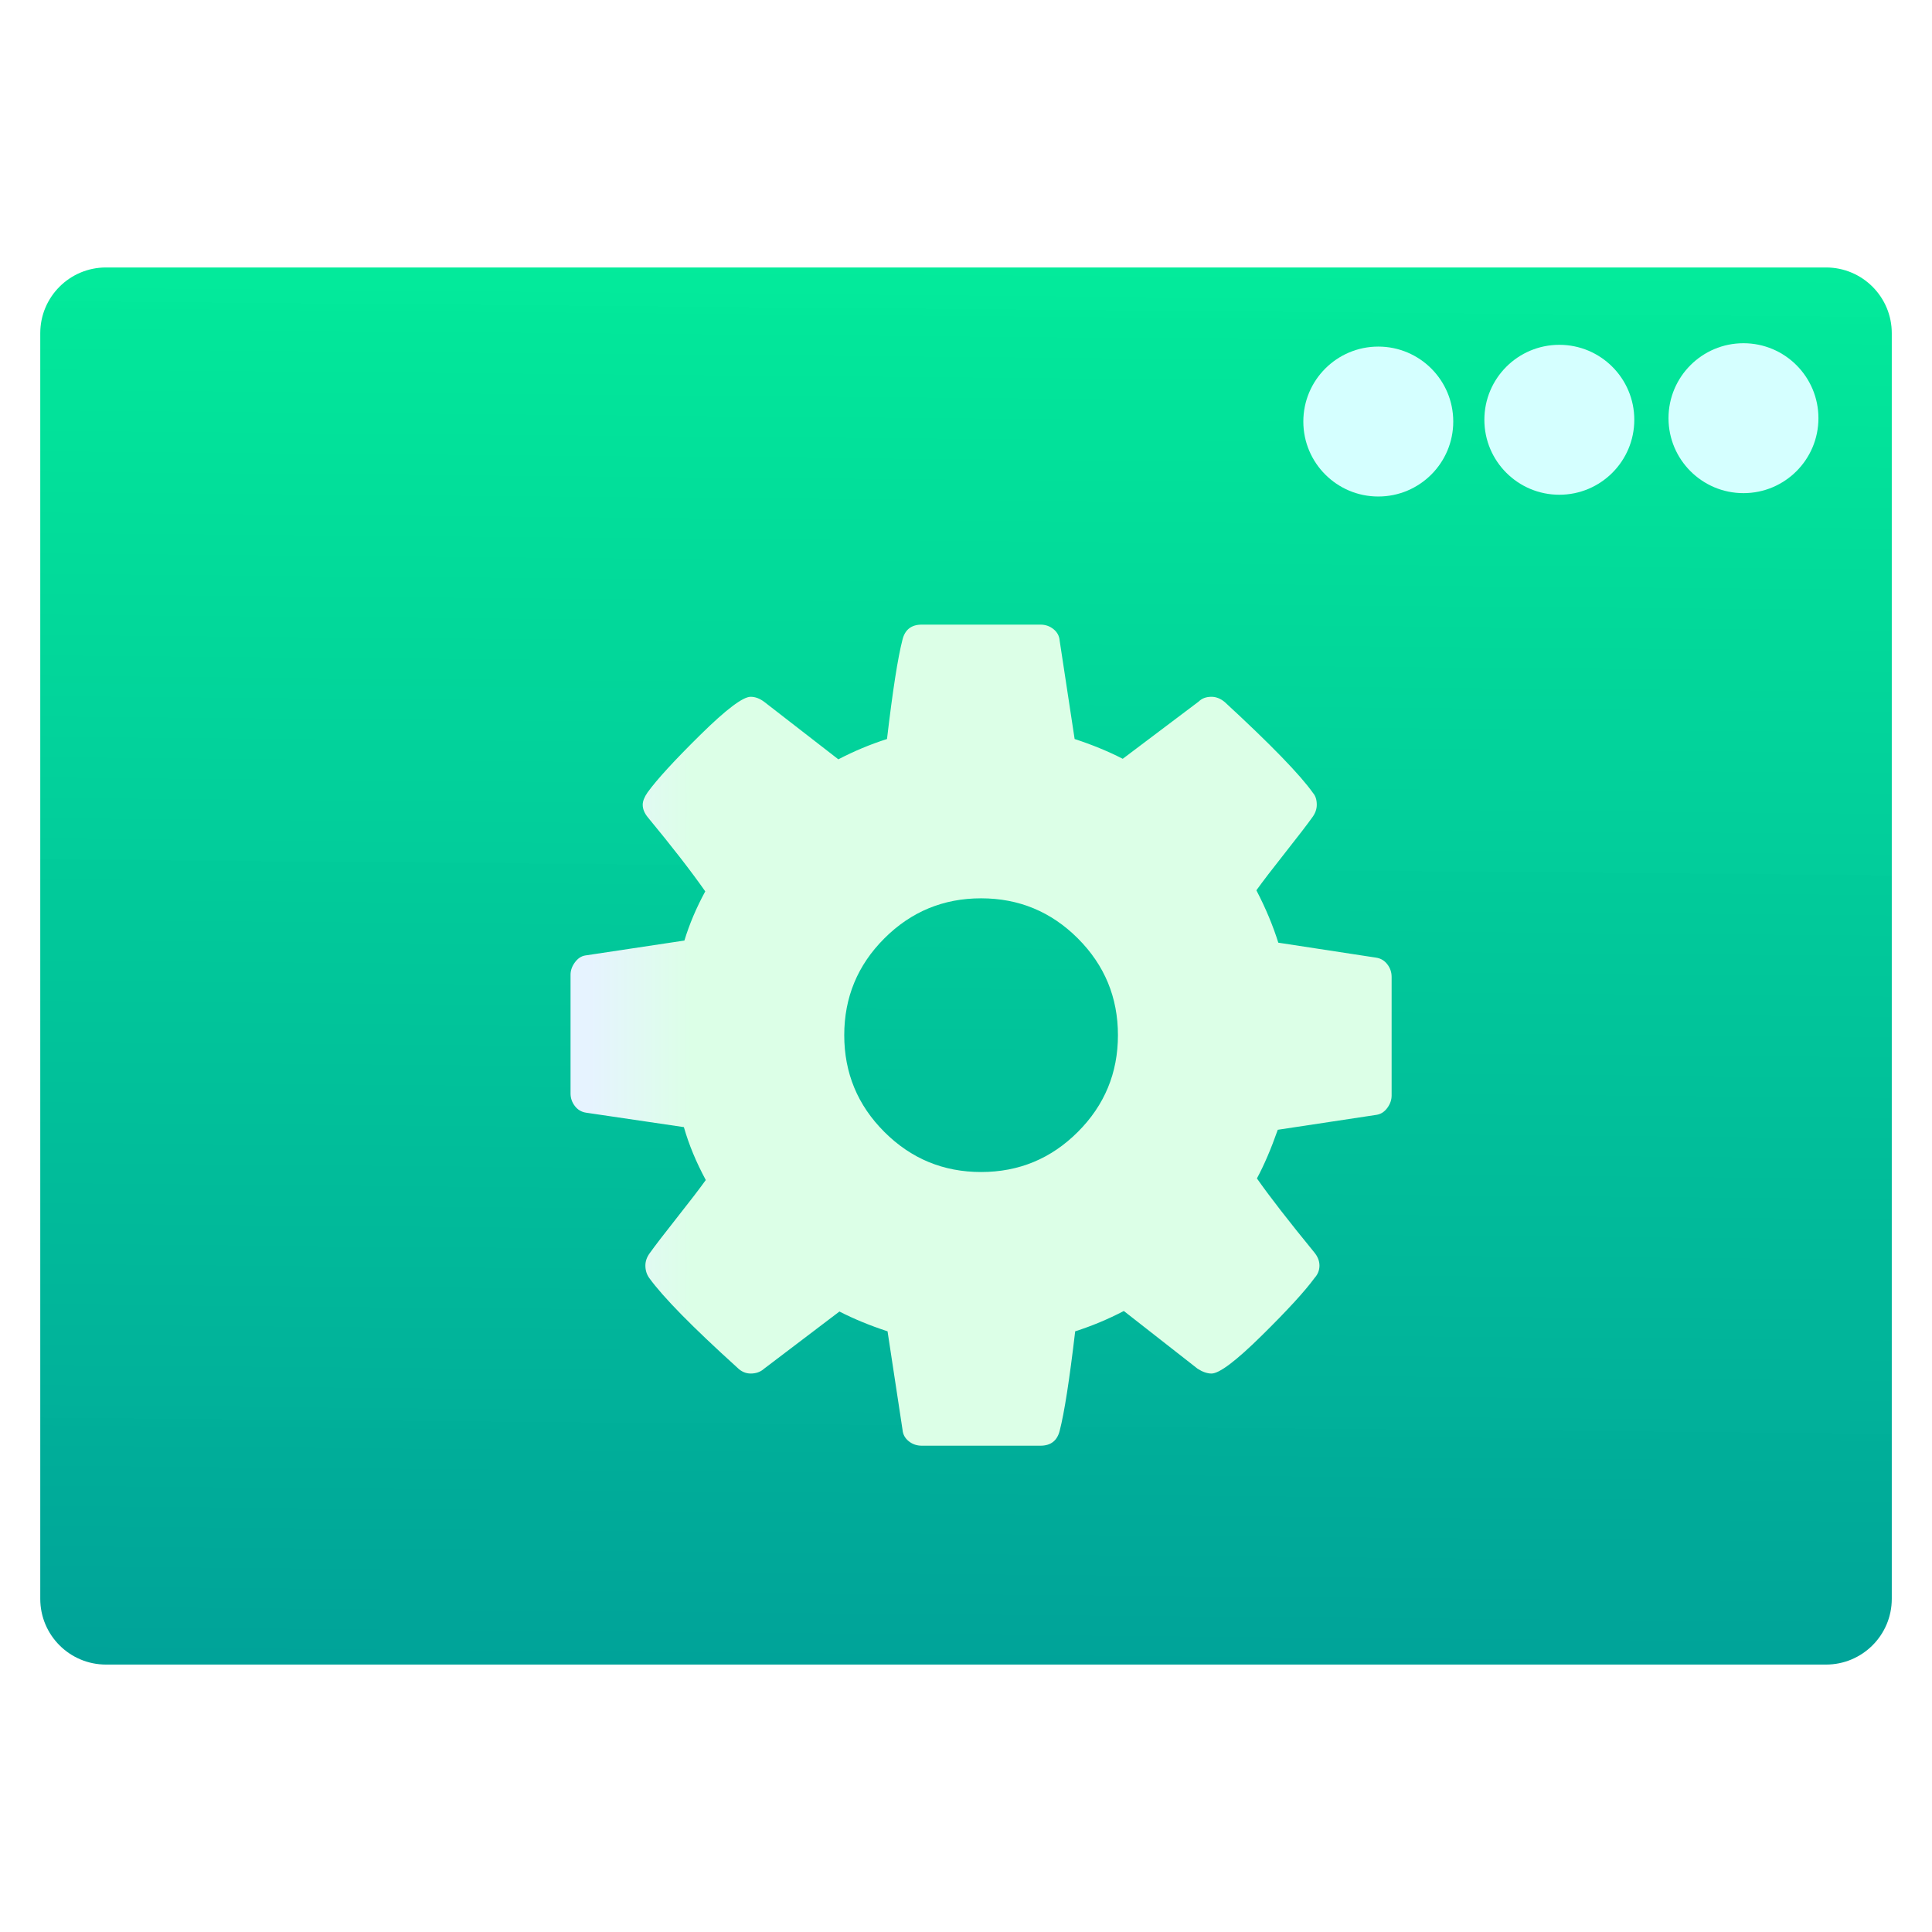
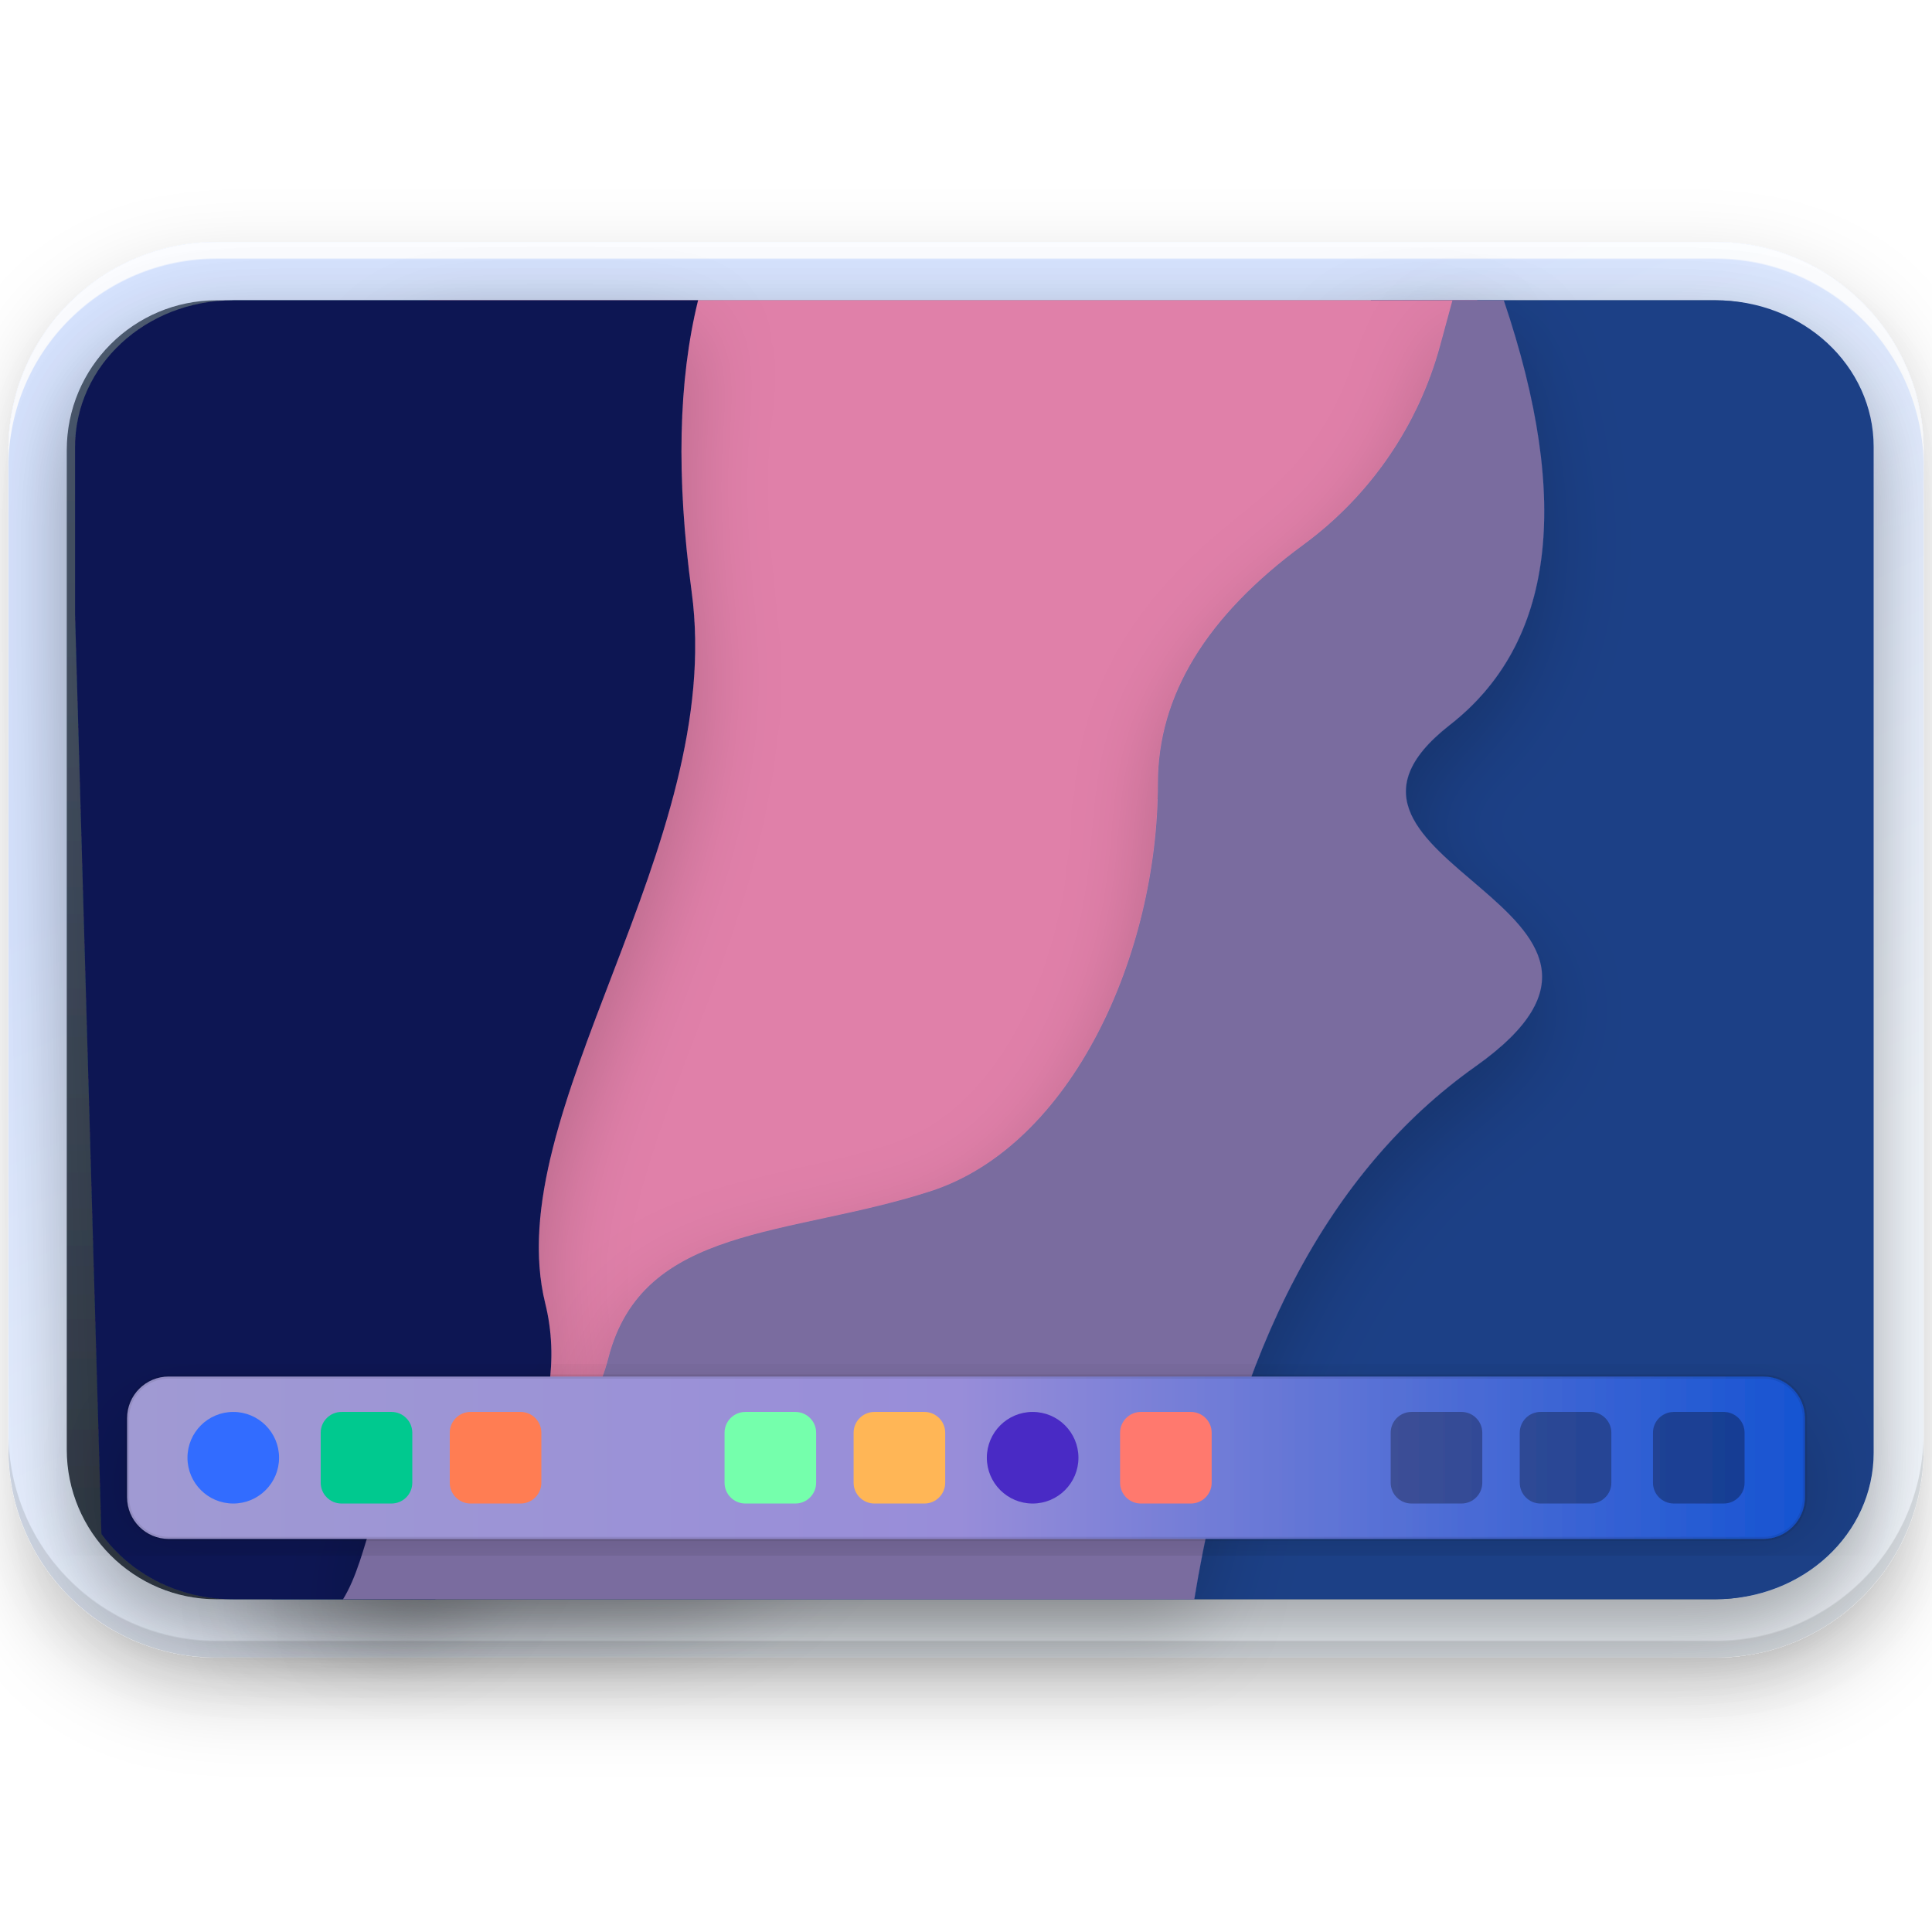
- <svg xmlns="http://www.w3.org/2000/svg" xmlns:ns2="http://www.openswatchbook.org/uri/2009/osb" xmlns:xlink="http://www.w3.org/1999/xlink" width="48" height="48" id="svg5453" version="1.1">
-   <defs id="defs5455">
-     <linearGradient gradientTransform="matrix(1.052333,0,0,1.027613,-72.56772,-8.693152)" gradientUnits="userSpaceOnUse" y2="501.232" x2="409.939" y1="542.798" x1="409.571" id="linearGradient4222" xlink:href="#linearGradient4288-0" />
-     <linearGradient ns2:paint="gradient" id="linearGradient4207">
-       <stop id="stop3371" offset="0" style="stop-color:#3498db;stop-opacity:1;" />
-       <stop id="stop3373" offset="1" style="stop-color:#3498db;stop-opacity:0;" />
+ <svg xmlns="http://www.w3.org/2000/svg" width="64" height="64" version="1.1" id="svg17">
+   <defs id="defs7">
+     <linearGradient id="a" x1="7.937" x2="7.937" y1="15.081" y2="1.852" gradientTransform="scale(3.7796)" gradientUnits="userSpaceOnUse">
+       <stop stop-color="#1560ff" offset="0" id="stop2" />
+       <stop stop-color="#15afff" offset="1" id="stop4" />
    </linearGradient>
-     <linearGradient xlink:href="#linearGradient5733" id="linearGradient5769" x1="3.147" y1="1041.495" x2="18.772" y2="1041.495" gradientUnits="userSpaceOnUse" />
-     <linearGradient id="linearGradient5733">
-       <stop id="stop5735" offset="0" style="stop-color:#e6f3ff;stop-opacity:1" />
-       <stop id="stop5737" offset="1" style="stop-color:#dcffe7;stop-opacity:1" />
+     <linearGradient id="computer-h" x1="156.6" x2="297.8" y1="89.709" y2="305.76" gradientTransform="matrix(1.1632,0,0,0.85973,26,61)" gradientUnits="userSpaceOnUse">
+       <stop stop-color="#D7E4FF" offset="0" id="stop1308" />
+       <stop stop-color="#F4F9FF" offset="1" id="stop1310" />
    </linearGradient>
-     <linearGradient id="linearGradient4288-0">
-       <stop id="stop4290-7" offset="0" style="stop-color:#00a199;stop-opacity:1" />
-       <stop id="stop4292-0" offset="1" style="stop-color:#00f89a;stop-opacity:0.988" />
+     <filter id="computer-a" x="-0.16" y="-0.077" width="1.321" height="1.18">
+       <feOffset dy="8" in="SourceAlpha" result="shadowOffsetOuter1" id="feOffset1265" />
+       <feGaussianBlur in="shadowOffsetOuter1" result="shadowBlurOuter1" stdDeviation="10" id="feGaussianBlur1267" />
+       <feComposite in="shadowBlurOuter1" in2="SourceAlpha" operator="out" result="shadowBlurOuter1" id="feComposite1269" />
+       <feColorMatrix in="shadowBlurOuter1" result="shadowMatrixOuter1" values="0 0 0 0 0   0 0 0 0 0   0 0 0 0 0  0 0 0 0.2 0" id="feColorMatrix1271" />
+       <feMerge id="feMerge1277">
+         <feMergeNode in="shadowMatrixOuter1" id="feMergeNode1273" />
+         <feMergeNode in="SourceGraphic" id="feMergeNode1275" />
+       </feMerge>
+     </filter>
+     <filter id="computer-j" x="0" y="-0.012" width="1" height="1.024">
+       <feOffset dy="-4" in="SourceAlpha" result="shadowOffsetInner1" id="feOffset1314" />
+       <feComposite in="shadowOffsetInner1" in2="SourceAlpha" k2="-1" k3="1" operator="arithmetic" result="shadowInnerInner1" id="feComposite1316" k1="0" k4="0" />
+       <feColorMatrix in="shadowInnerInner1" result="shadowMatrixInner1" values="0 0 0 0 0   0 0 0 0 0   0 0 0 0 0  0 0 0 0.12 0" id="feColorMatrix1318" />
+       <feOffset dy="4" in="SourceAlpha" result="shadowOffsetInner2" id="feOffset1320" />
+       <feComposite in="shadowOffsetInner2" in2="SourceAlpha" k2="-1" k3="1" operator="arithmetic" result="shadowInnerInner2" id="feComposite1322" k1="0" k4="0" />
+       <feColorMatrix in="shadowInnerInner2" result="shadowMatrixInner2" values="0 0 0 0 1   0 0 0 0 1   0 0 0 0 1  0 0 0 1 0" id="feColorMatrix1324" />
+       <feMerge id="feMerge1330">
+         <feMergeNode in="shadowMatrixInner1" id="feMergeNode1326" />
+         <feMergeNode in="shadowMatrixInner2" id="feMergeNode1328" />
+       </feMerge>
+     </filter>
+     <linearGradient id="computer-l" x1="171.91" x2="171.91" y1="2.074" y2="365.9" gradientTransform="matrix(1.1767,0,0,0.84984,40,75)" gradientUnits="userSpaceOnUse">
+       <stop stop-color="#4F5D73" offset="0" id="stop1333" />
+       <stop stop-color="#313A46" offset="1" id="stop1335" />
    </linearGradient>
-     <linearGradient xlink:href="#linearGradient5733" id="linearGradient4243" gradientUnits="userSpaceOnUse" x1="3.147" y1="1041.495" x2="18.772" y2="1041.495" />
-     <linearGradient xlink:href="#linearGradient5733" id="linearGradient4245" gradientUnits="userSpaceOnUse" x1="3.147" y1="1041.495" x2="18.772" y2="1041.495" />
+     <filter id="filter1882" x="-0.16" y="-0.628" width="1.321" height="2.462">
+       <feOffset dy="8" in="SourceAlpha" result="shadowOffsetOuter1" id="feOffset1868" />
+       <feGaussianBlur in="shadowOffsetOuter1" result="shadowBlurOuter1" stdDeviation="10" id="feGaussianBlur1870" />
+       <feComposite in="shadowBlurOuter1" in2="SourceAlpha" operator="out" result="shadowBlurOuter1" id="feComposite1872" />
+       <feColorMatrix in="shadowBlurOuter1" result="shadowMatrixOuter1" values="0 0 0 0 0   0 0 0 0 0   0 0 0 0 0  0 0 0 0.2 0" id="feColorMatrix1874" />
+       <feMerge id="feMerge1880">
+         <feMergeNode in="shadowMatrixOuter1" id="feMergeNode1876" />
+         <feMergeNode in="SourceGraphic" id="feMergeNode1878" />
+       </feMerge>
+     </filter>
+     <filter id="filter1904" x="-0.16" y="-0.628" width="1.321" height="2.462">
+       <feOffset dy="8" in="SourceAlpha" result="shadowOffsetOuter1" id="feOffset1890" />
+       <feGaussianBlur in="shadowOffsetOuter1" result="shadowBlurOuter1" stdDeviation="10" id="feGaussianBlur1892" />
+       <feComposite in="shadowBlurOuter1" in2="SourceAlpha" operator="out" result="shadowBlurOuter1" id="feComposite1894" />
+       <feColorMatrix in="shadowBlurOuter1" result="shadowMatrixOuter1" values="0 0 0 0 0   0 0 0 0 0   0 0 0 0 0  0 0 0 0.2 0" id="feColorMatrix1896" />
+       <feMerge id="feMerge1902">
+         <feMergeNode in="shadowMatrixOuter1" id="feMergeNode1898" />
+         <feMergeNode in="SourceGraphic" id="feMergeNode1900" />
+       </feMerge>
+     </filter>
+     <filter id="filter1920" x="-0.16" y="-0.628" width="1.321" height="2.462">
+       <feOffset dy="8" in="SourceAlpha" result="shadowOffsetOuter1" id="feOffset1906" />
+       <feGaussianBlur in="shadowOffsetOuter1" result="shadowBlurOuter1" stdDeviation="10" id="feGaussianBlur1908" />
+       <feComposite in="shadowBlurOuter1" in2="SourceAlpha" operator="out" result="shadowBlurOuter1" id="feComposite1910" />
+       <feColorMatrix in="shadowBlurOuter1" result="shadowMatrixOuter1" values="0 0 0 0 0   0 0 0 0 0   0 0 0 0 0  0 0 0 0.2 0" id="feColorMatrix1912" />
+       <feMerge id="feMerge1918">
+         <feMergeNode in="shadowMatrixOuter1" id="feMergeNode1914" />
+         <feMergeNode in="SourceGraphic" id="feMergeNode1916" />
+       </feMerge>
+     </filter>
+     <filter id="filter1936" x="-0.16" y="-0.628" width="1.321" height="2.462">
+       <feOffset dy="8" in="SourceAlpha" result="shadowOffsetOuter1" id="feOffset1922" />
+       <feGaussianBlur in="shadowOffsetOuter1" result="shadowBlurOuter1" stdDeviation="10" id="feGaussianBlur1924" />
+       <feComposite in="shadowBlurOuter1" in2="SourceAlpha" operator="out" result="shadowBlurOuter1" id="feComposite1926" />
+       <feColorMatrix in="shadowBlurOuter1" result="shadowMatrixOuter1" values="0 0 0 0 0   0 0 0 0 0   0 0 0 0 0  0 0 0 0.2 0" id="feColorMatrix1928" />
+       <feMerge id="feMerge1934">
+         <feMergeNode in="shadowMatrixOuter1" id="feMergeNode1930" />
+         <feMergeNode in="SourceGraphic" id="feMergeNode1932" />
+       </feMerge>
+     </filter>
+     <filter id="filter1952" x="-0.16" y="-0.628" width="1.321" height="2.462">
+       <feOffset dy="8" in="SourceAlpha" result="shadowOffsetOuter1" id="feOffset1938" />
+       <feGaussianBlur in="shadowOffsetOuter1" result="shadowBlurOuter1" stdDeviation="10" id="feGaussianBlur1940" />
+       <feComposite in="shadowBlurOuter1" in2="SourceAlpha" operator="out" result="shadowBlurOuter1" id="feComposite1942" />
+       <feColorMatrix in="shadowBlurOuter1" result="shadowMatrixOuter1" values="0 0 0 0 0   0 0 0 0 0   0 0 0 0 0  0 0 0 0.2 0" id="feColorMatrix1944" />
+       <feMerge id="feMerge1950">
+         <feMergeNode in="shadowMatrixOuter1" id="feMergeNode1946" />
+         <feMergeNode in="SourceGraphic" id="feMergeNode1948" />
+       </feMerge>
+     </filter>
+     <filter id="filter1968" x="-0.16" y="-0.628" width="1.321" height="2.462">
+       <feOffset dy="8" in="SourceAlpha" result="shadowOffsetOuter1" id="feOffset1954" />
+       <feGaussianBlur in="shadowOffsetOuter1" result="shadowBlurOuter1" stdDeviation="10" id="feGaussianBlur1956" />
+       <feComposite in="shadowBlurOuter1" in2="SourceAlpha" operator="out" result="shadowBlurOuter1" id="feComposite1958" />
+       <feColorMatrix in="shadowBlurOuter1" result="shadowMatrixOuter1" values="0 0 0 0 0   0 0 0 0 0   0 0 0 0 0  0 0 0 0.2 0" id="feColorMatrix1960" />
+       <feMerge id="feMerge1966">
+         <feMergeNode in="shadowMatrixOuter1" id="feMergeNode1962" />
+         <feMergeNode in="SourceGraphic" id="feMergeNode1964" />
+       </feMerge>
+     </filter>
+     <linearGradient id="computer-n" x1="-0.315" x2="126.81" y1="60.383" y2="60.383" gradientTransform="scale(3.178,0.31466)" gradientUnits="userSpaceOnUse">
+       <stop stop-color="#A09AD3" offset="0" id="stop1339" />
+       <stop stop-color="#988DD9" offset=".496" id="stop1341" />
+       <stop stop-color="#1654D2" offset="1" id="stop1343" />
+     </linearGradient>
  </defs>
-   <g id="layer1" transform="translate(-384.5714,-499.798)">
-     <g id="layer1-35" transform="matrix(1.510679,0,0,1.510679,-196.6443,-279.4658)">
-       <g transform="matrix(0.6576276,0,0,0.6576276,163.4535,180.4969)" id="g4447">
-         <g transform="translate(-48.12349,9.495467)" id="layer1-6">
-           <g transform="translate(-51.52544,5.455822)" id="layer1-4">
-             <g id="layer1-3" transform="translate(-34.96553,2.483223)" />
-           </g>
-           <g transform="translate(51.38548,-6.009945)" id="g4403">
-             <rect ry="1.644" y="513.127" x="334.234" height="34.939" width="46.303" id="rect4195" style="opacity:1;fill:url(#linearGradient4222);fill-opacity:1;stroke:none;stroke-width:0.2;stroke-linecap:round;stroke-linejoin:round;stroke-miterlimit:4;stroke-dasharray:none;stroke-opacity:1" />
-             <g transform="matrix(0.8331788,0,0,0.8331788,65.74755,84.6955)" style="fill:#d5ffff;fill-opacity:1" id="g4247">
-               <circle style="opacity:1;fill:#d5ffff;fill-opacity:1;stroke:none;stroke-width:0.2;stroke-linecap:round;stroke-linejoin:round;stroke-miterlimit:4;stroke-dasharray:none;stroke-opacity:1" id="path4224" cx="373.366" cy="518.737" r="2.25" />
-               <circle style="opacity:1;fill:#d5ffff;fill-opacity:1;stroke:none;stroke-width:0.2;stroke-linecap:round;stroke-linejoin:round;stroke-miterlimit:4;stroke-dasharray:none;stroke-opacity:1" id="path4224-4" cx="367.839" cy="518.785" r="2.25" />
-               <circle style="opacity:1;fill:#d5ffff;fill-opacity:1;stroke:none;stroke-width:0.2;stroke-linecap:round;stroke-linejoin:round;stroke-miterlimit:4;stroke-dasharray:none;stroke-opacity:1" id="path4224-8" cx="362.405" cy="518.838" r="2.25" />
-             </g>
-             <g id="layer1-1" transform="matrix(1.662613,0,0,1.662613,-258.0637,-349.8297)">
-               <flowRoot xml:space="preserve" id="flowRoot4170-8" style="font-style:normal;font-variant:normal;font-weight:normal;font-stretch:normal;font-size:10px;line-height:125%;font-family:sans-serif;-inkscape-font-specification:'sans-serif, Normal';text-align:start;letter-spacing:0px;word-spacing:0px;writing-mode:lr-tb;text-anchor:start;fill:#000000;fill-opacity:1;stroke:none" transform="translate(389.5714,520.7981)">
-                 <flowRegion id="flowRegion4172-7">
-                   <rect id="rect4174-74" width="27" height="15" x="22" y="3" />
-                 </flowRegion>
-                 <flowPara id="flowPara4176-9">Plasm</flowPara>
-               </flowRoot>
-               <g transform="matrix(0.7904171,0,0,0.7904171,361.7341,-292.6318)" id="layer1-64" style="fill:url(#linearGradient5769);fill-opacity:1">
-                 <g style="fill:url(#linearGradient4245);fill-opacity:1" transform="matrix(0.1248592,0,0,0.1248592,3.093261,1033.629)" id="cog2">
-                   <path style="fill:url(#linearGradient4243);fill-opacity:1" id="path4463" d="m 124.918,52.205 c -0.436,-0.571 -1.005,-0.911 -1.711,-1.019 l -14.909,-2.281 c -0.815,-2.607 -1.929,-5.268 -3.341,-7.984 0.977,-1.358 2.443,-3.272 4.398,-5.744 1.955,-2.472 3.34,-4.277 4.155,-5.418 0.435,-0.598 0.651,-1.222 0.651,-1.874 0,-0.76 -0.189,-1.357 -0.57,-1.792 -1.955,-2.771 -6.436,-7.387 -13.443,-13.851 -0.65,-0.543 -1.33,-0.814 -2.035,-0.814 -0.815,0 -1.467,0.244 -1.956,0.732 L 84.589,20.878 C 82.361,19.737 79.917,18.732 77.256,17.863 L 74.975,2.873 C 74.921,2.167 74.608,1.583 74.038,1.121 73.467,0.659 72.803,0.429 72.041,0.429 l -18.086,0 c -1.575,0 -2.553,0.76 -2.933,2.281 -0.706,2.715 -1.494,7.766 -2.363,15.153 -2.553,0.816 -5.024,1.848 -7.414,3.097 L 30.002,12.242 c -0.706,-0.543 -1.412,-0.814 -2.118,-0.814 -1.195,0 -3.761,1.941 -7.699,5.825 -3.938,3.884 -6.612,6.803 -8.025,8.758 -0.489,0.706 -0.733,1.331 -0.733,1.874 0,0.652 0.271,1.304 0.814,1.955 3.639,4.4 6.545,8.147 8.718,11.244 -1.358,2.498 -2.417,4.997 -3.177,7.495 L 2.628,50.86 C 2.031,50.969 1.515,51.322 1.08,51.92 0.645,52.517 0.428,53.142 0.428,53.793 l 0,18.087 c 0,0.707 0.217,1.344 0.652,1.914 0.435,0.571 1.005,0.912 1.711,1.02 l 14.91,2.2 c 0.76,2.661 1.873,5.349 3.34,8.064 -0.977,1.358 -2.444,3.272 -4.399,5.744 -1.955,2.472 -3.341,4.277 -4.155,5.418 -0.435,0.599 -0.652,1.222 -0.652,1.874 0,0.706 0.19,1.33 0.57,1.873 2.118,2.934 6.599,7.497 13.443,13.688 0.598,0.598 1.277,0.896 2.037,0.896 0.815,0 1.494,-0.244 2.037,-0.732 L 41.41,105.12 c 2.228,1.141 4.672,2.146 7.333,3.016 l 2.281,14.99 c 0.055,0.706 0.367,1.29 0.937,1.752 0.57,0.463 1.236,0.692 1.996,0.692 l 18.087,0 c 1.577,0 2.554,-0.76 2.935,-2.281 0.705,-2.716 1.492,-7.766 2.361,-15.153 2.553,-0.815 5.025,-1.848 7.414,-3.097 l 11.244,8.8 c 0.76,0.488 1.467,0.732 2.118,0.732 1.194,0 3.747,-1.927 7.657,-5.784 3.912,-3.856 6.6,-6.79 8.065,-8.8 0.489,-0.543 0.734,-1.167 0.734,-1.873 0,-0.706 -0.271,-1.387 -0.815,-2.037 -3.91,-4.78 -6.816,-8.527 -8.718,-11.243 1.086,-2.01 2.146,-4.481 3.178,-7.414 l 15.072,-2.28 c 0.651,-0.109 1.196,-0.463 1.63,-1.061 0.434,-0.598 0.65,-1.223 0.65,-1.874 l 0,-18.086 c 10e-4,-0.706 -0.215,-1.343 -0.651,-1.914 l 0,0 z M 77.747,77.746 C 73.674,81.82 68.758,83.857 63,83.857 57.242,83.857 52.327,81.82 48.253,77.746 44.18,73.673 42.143,68.758 42.143,63 c 0,-5.758 2.036,-10.673 6.11,-14.747 4.074,-4.073 8.99,-6.11 14.747,-6.11 5.758,0 10.674,2.037 14.747,6.11 4.073,4.074 6.11,8.989 6.11,14.747 0,5.758 -2.037,10.673 -6.11,14.746 l 0,0 z" />
-                 </g>
-               </g>
-             </g>
-           </g>
+   <g id="g1974" transform="matrix(1.220043,0,0,1.220043,-566.2946,-599.6043)">
+     <g fill-rule="evenodd" id="g1396" transform="matrix(0.1130435,0,0,0.1130435,461.4497,491.1371)">
+       <rect id="use1356" width="460" height="340" rx="50" x="26" y="61" style="fill:url(#computer-h);filter:url(#computer-a)" />
+       <rect id="use1358" width="460" height="340" rx="50" x="26" y="61" style="fill:#000000;fill-opacity:0.9;filter:url(#computer-j)" />
+       <rect id="use1360" width="432" height="312" rx="36" x="40" y="75" style="fill:url(#computer-l);filter:url(#computer-a)" />
+       <path d="m 353.27,75 c -33.255,78.817 -46.406,122.93 -39.383,132.22 11.356,15.022 7.228,53.078 -8.258,74.109 -15.486,21.031 -64.008,35.053 -69.17,52.078 -5.162,17.025 -135.24,29.042 -147.63,43.062 -6.471,7.323 -3.635,9.446 0.539,10.525 h 346.64 c 21.052,0 38,-15.715 38,-35.236 v -241.53 c 0,-19.521 -16.948,-35.236 -38,-35.236 h -82.734 z" fill="#1c4186" filter="url(#computer-a)" id="path1362" />
+       <path d="m 126.93,75 -30.281,32.068 c -13.083,184.8 -15.149,277.2 -6.197,277.2 13.427,0 79.531,5.003 103.29,-2.002 23.756,-7.005 80.565,-92.067 92.959,-113.08 12.394,-21.013 24.787,-51.038 67.135,-131.1 15.241,-28.812 23.545,-49.832 24.939,-63.09 h -251.84 z" fill="#e080a9" filter="url(#computer-a)" id="path1364" />
+       <path d="M 80,75 C 58.948,75 42,90.715 42,110.236 v 40.234 l 6.332,220.81 c 6.796,9.484 18.416,15.715 31.668,15.715 h 48.543 c 15.598,-17.414 33.072,-44.028 26.404,-71 -11.372,-46 43.419,-110 35.148,-171 -3.719,-27.43 -3.198,-50.759 1.549,-70 h -111.64 z" fill="#101852" filter="url(#computer-a)" id="path1366" />
+       <path d="m 372.83,75 -2.963,10.887 c -5.223,19.19 -16.794,36.046 -32.824,47.818 -23.307,17.116 -34.959,36.214 -34.959,57.295 0,41 -20.621,87 -54.646,98 -34.025,11 -69.083,8 -77.332,40 -8.249,32 -32.993,6 -46.396,19 -10.206,9.898 -10.815,28.483 -17.348,39 h 204.46 c 9.885,-60.404 32.399,-103.08 67.561,-128 53.616,-38 -48.461,-49 -6.188,-82 25.028,-19.537 29.339,-53.546 12.967,-102 h -12.332 z" fill="#7a6c9f" filter="url(#computer-a)" id="path1368" />
+       <g transform="translate(55,334)" filter="url(#computer-a)" id="g1394">
+         <rect x="-0.5" y="-0.5" width="403" height="39" rx="10" fill="url(#computer-n)" stroke="#000000" stroke-opacity="0.08" id="rect1370" style="fill:url(#computer-n)" />
+         <rect x="46" y="8" width="22" height="22" rx="5" fill="#00c98f" id="rect1372" />
+         <rect x="143" y="8" width="22" height="22" rx="5" fill="#75ffac" id="rect1374" />
+         <rect x="77" y="8" width="22" height="22" rx="5" fill="#ff7d52" id="rect1376" />
+         <rect x="174" y="8" width="22" height="22" rx="5" fill="#ffb656" id="rect1378" />
+         <rect x="238" y="8" width="22" height="22" rx="5" fill="#ff796e" id="rect1380" />
+         <g fill-opacity="0.3" id="g1388">
+           <rect x="334" y="8" width="22" height="22" rx="5" id="rect1382" />
+           <rect x="303" y="8" width="22" height="22" rx="5" id="rect1384" />
+           <rect x="366" y="8" width="22" height="22" rx="5" id="rect1386" />
        </g>
+         <circle cx="25" cy="19" r="11" fill="#326cff" id="circle1390" />
+         <circle cx="217" cy="19" r="11" fill="#482ac5" id="circle1392" />
      </g>
    </g>
  </g>
+   <g id="g1997" transform="matrix(1.164959,0,0,1.164959,-90.94249,11.34932)" />
</svg>
